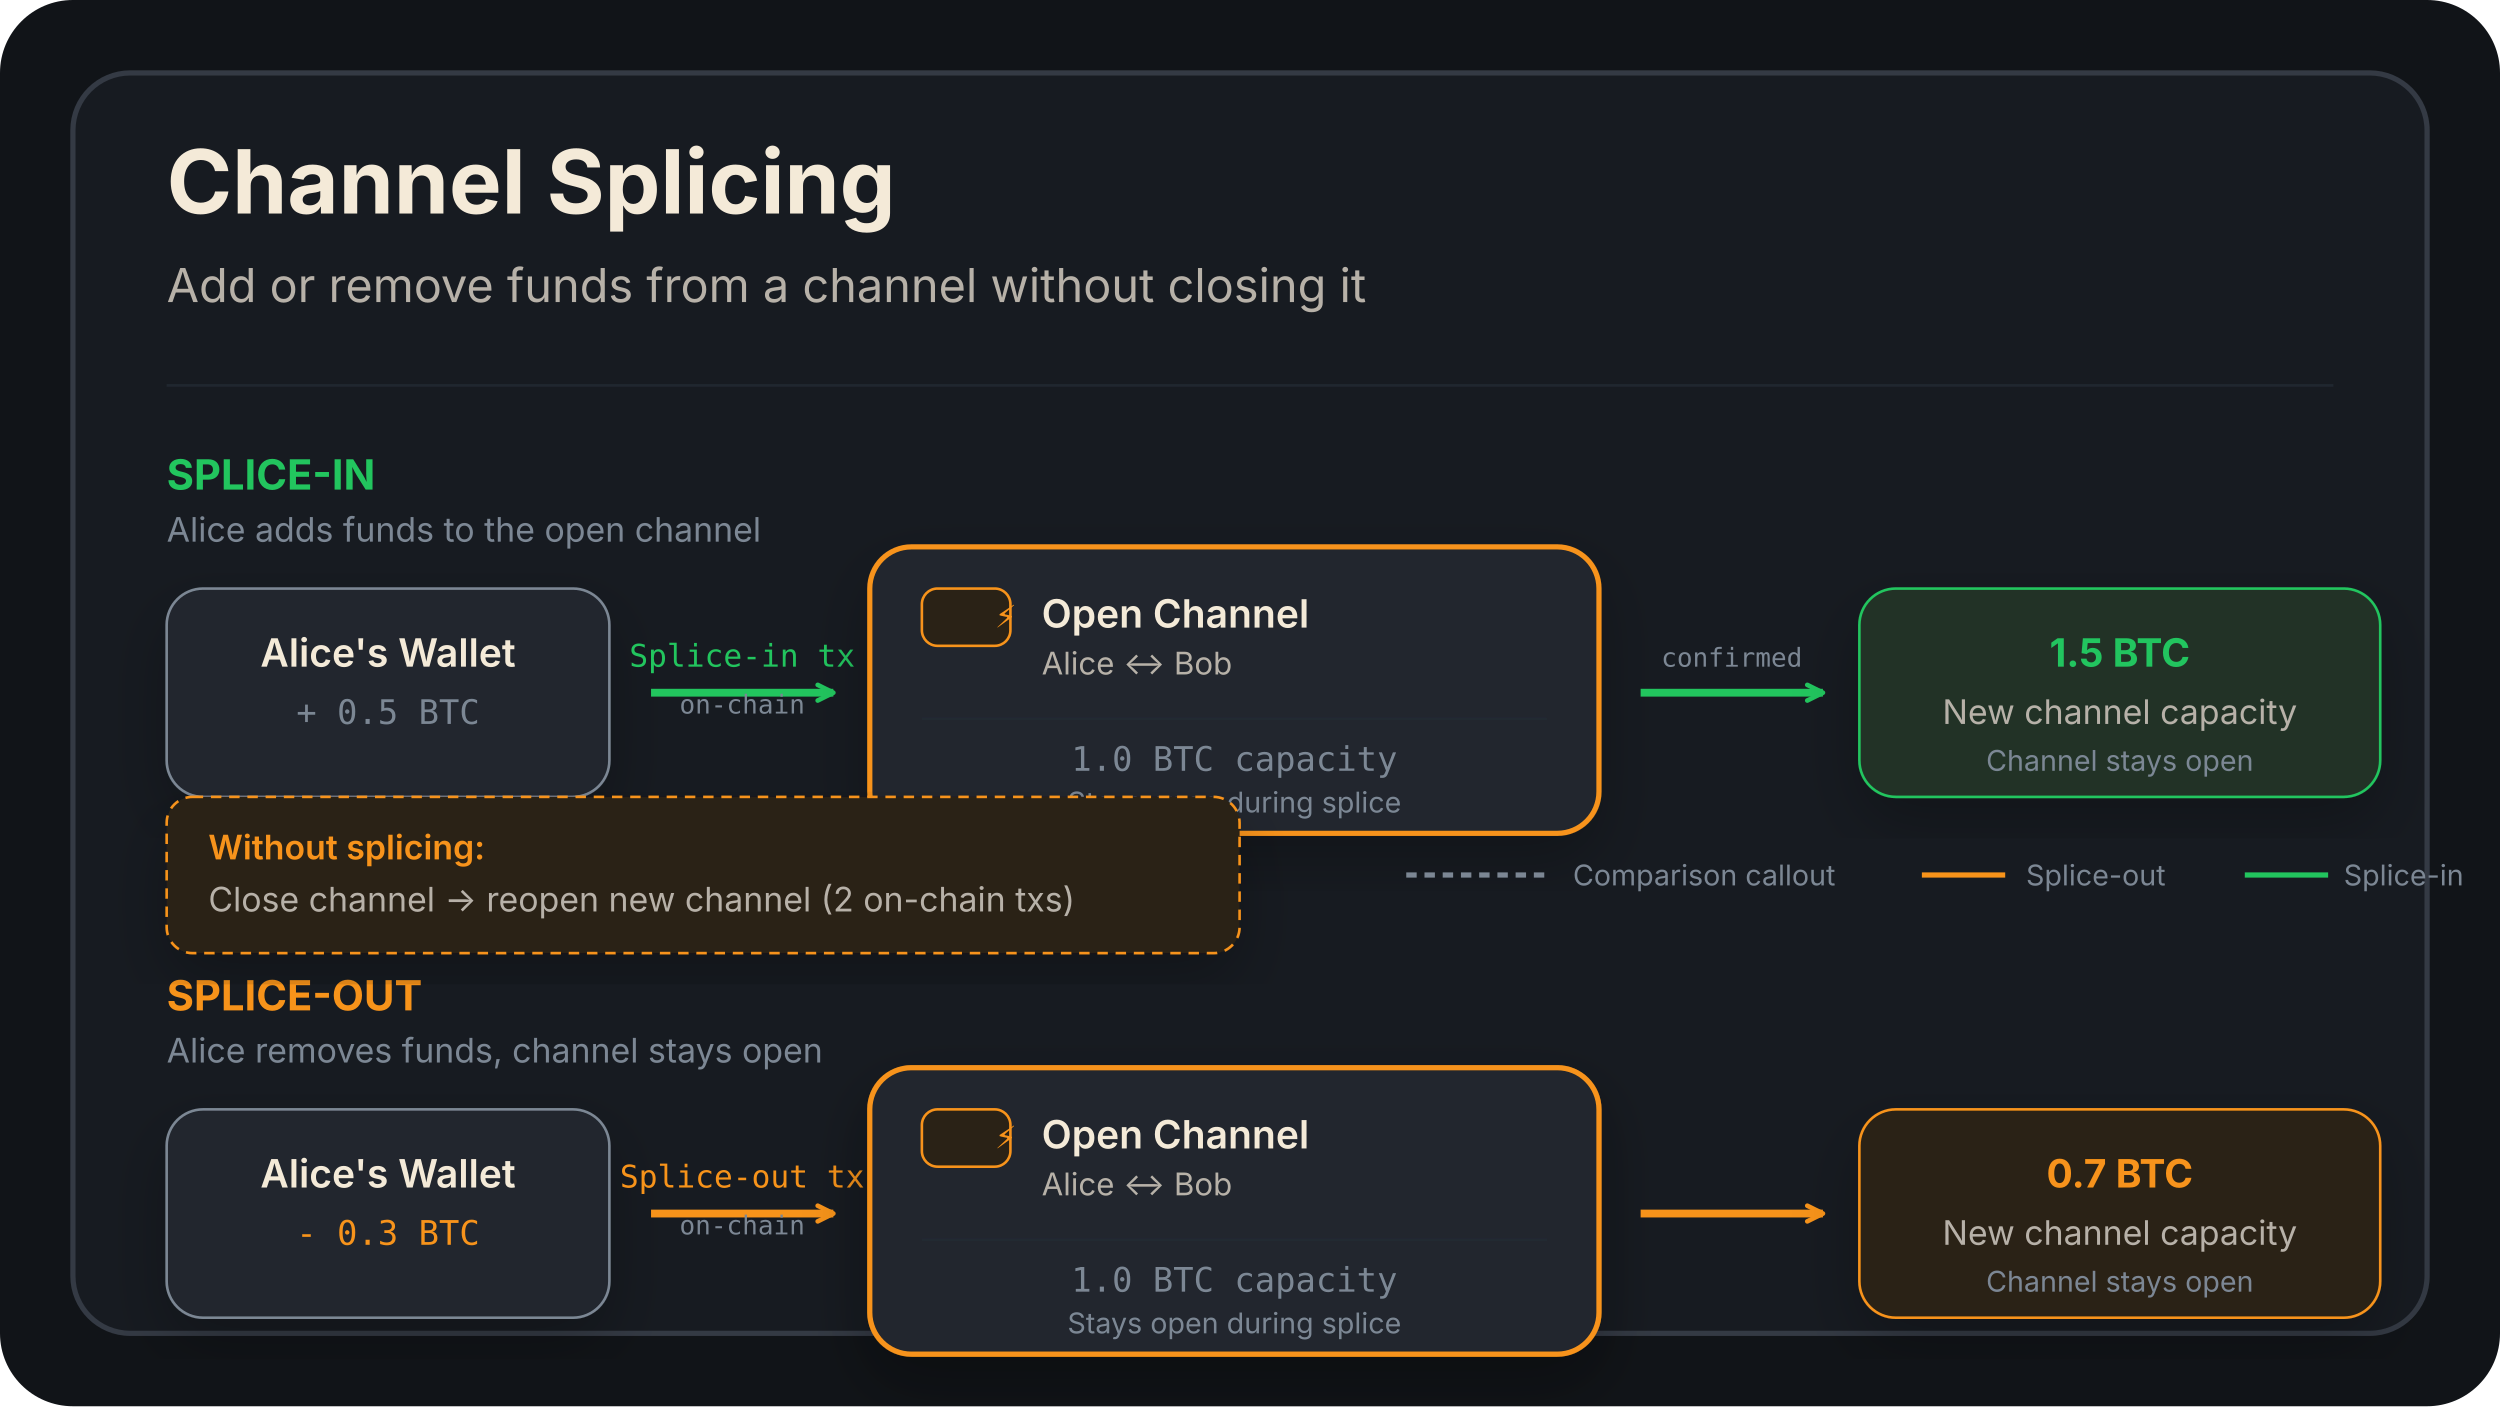
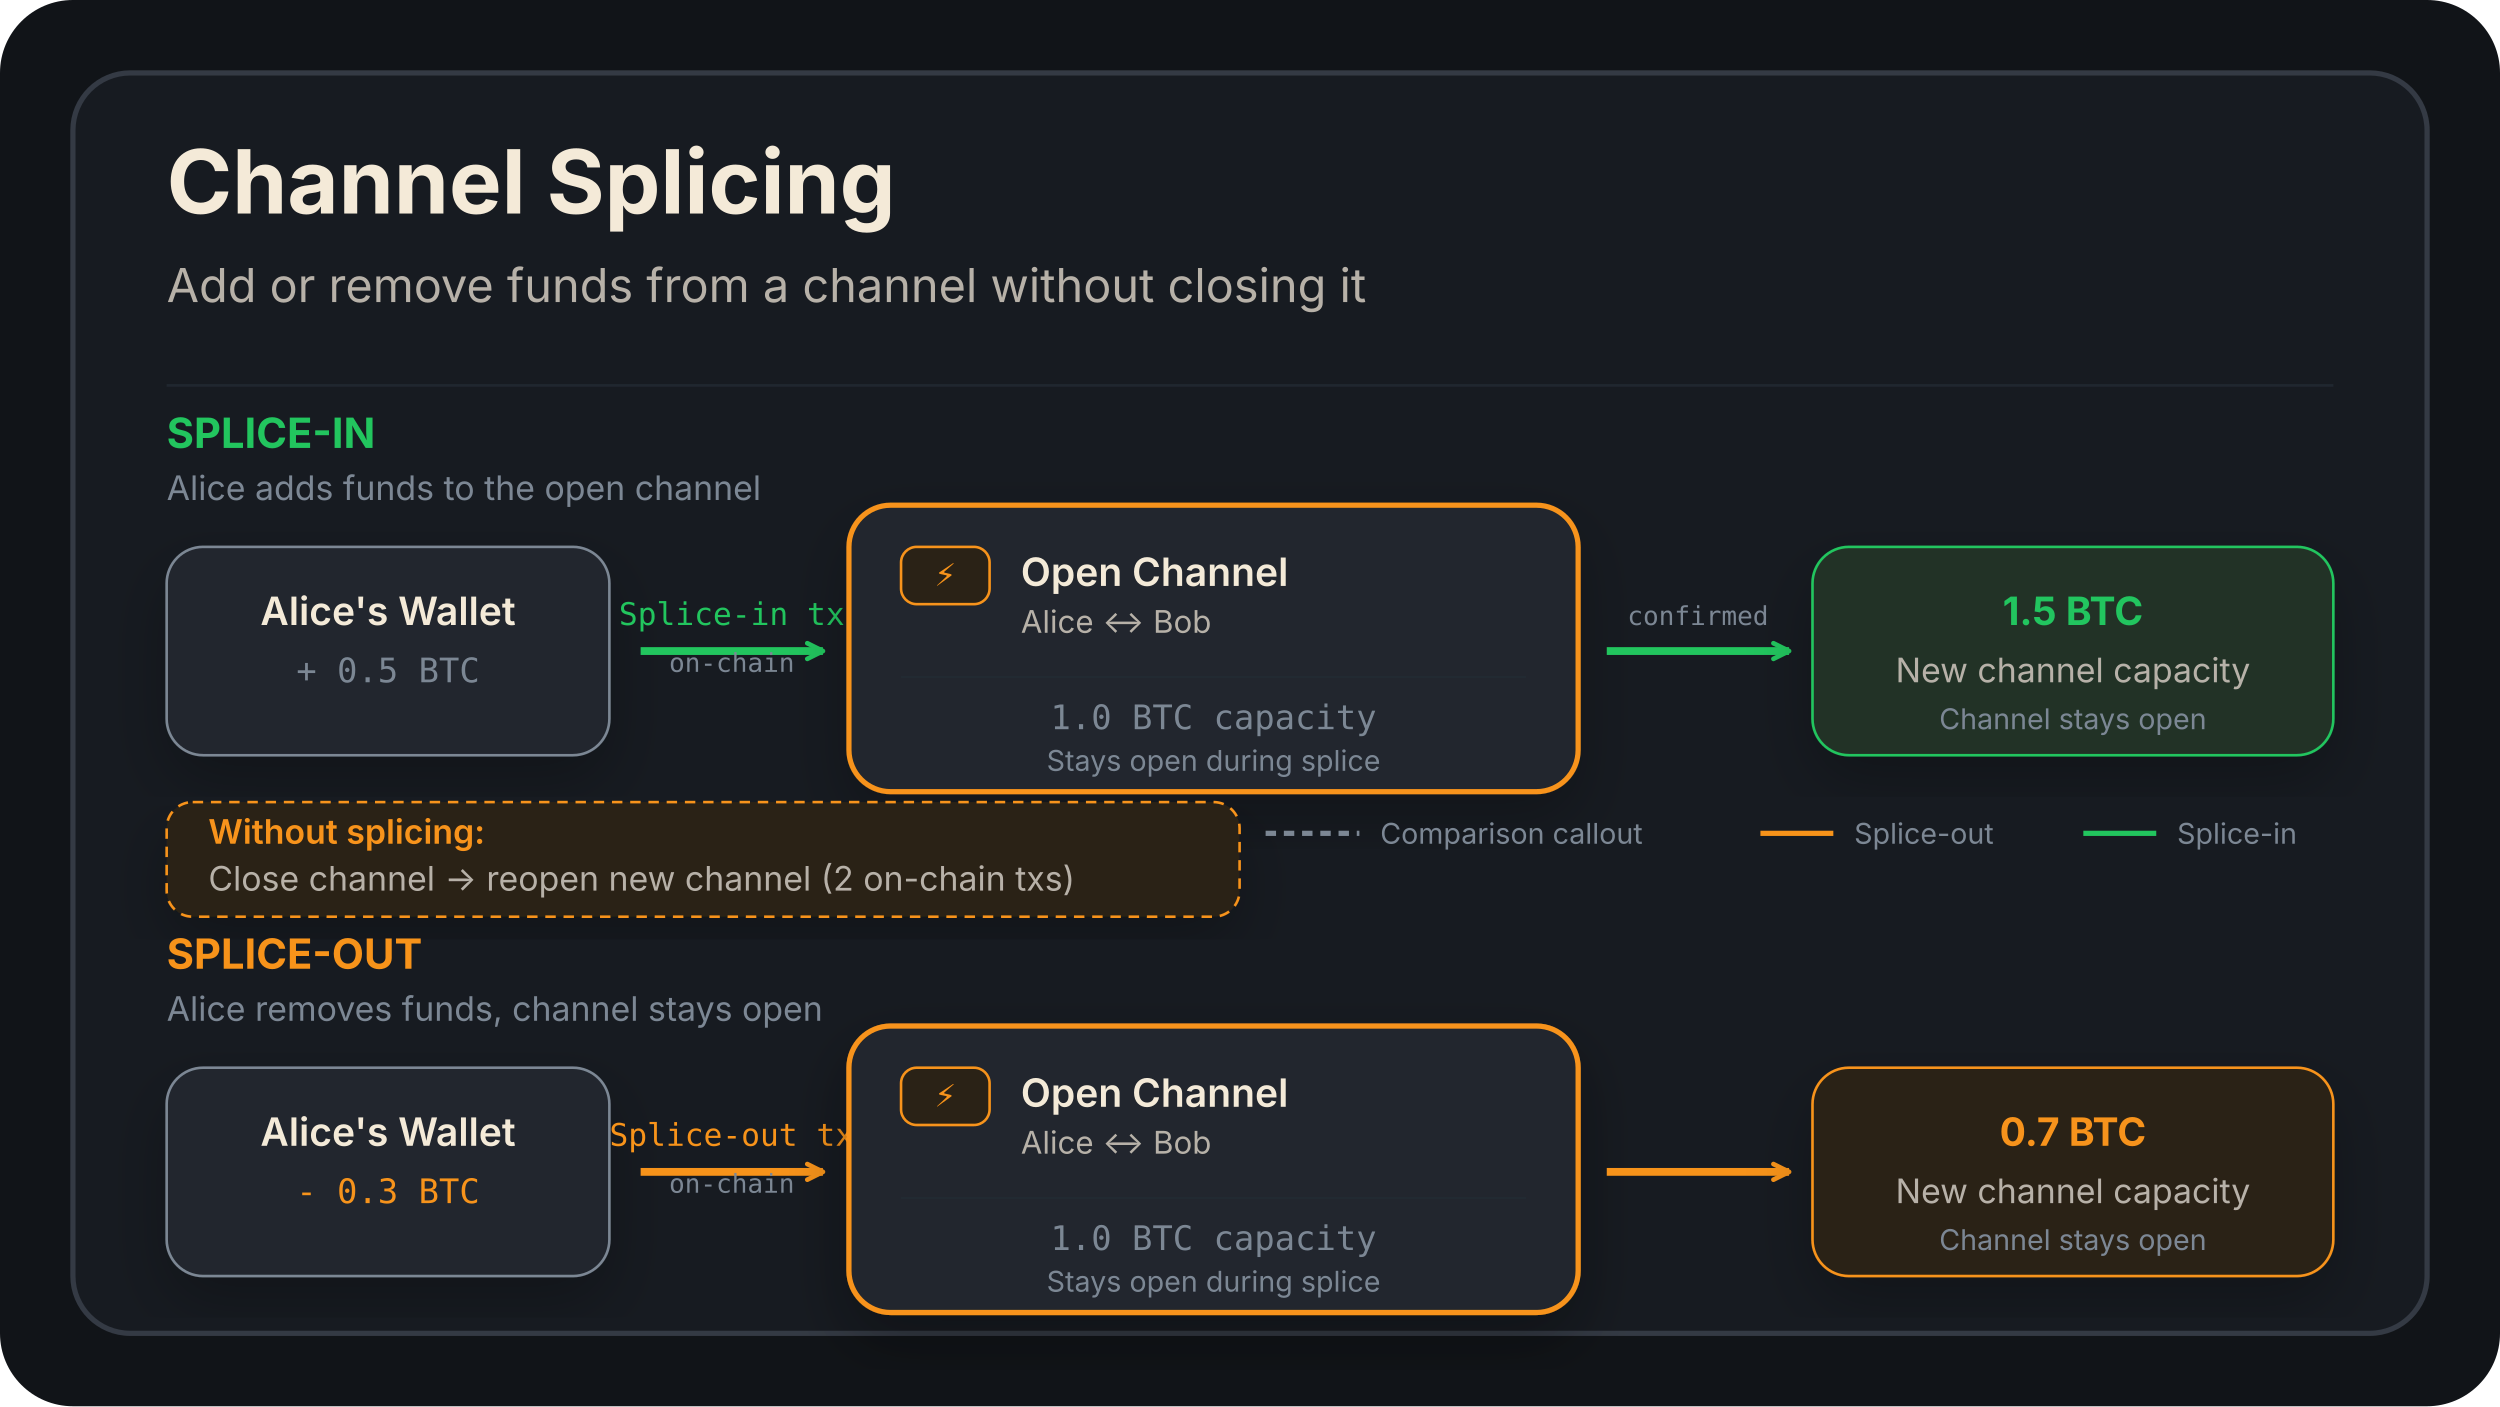
<svg xmlns="http://www.w3.org/2000/svg" width="960" height="540" viewBox="0 0 960 540" fill="none" role="img" aria-labelledby="title desc">
  <defs>
    <marker id="arrow-orange" markerWidth="10" markerHeight="10" refX="8" refY="5" orient="auto" markerUnits="userSpaceOnUse">
      <path d="M2 2L8 5L2 8" fill="none" stroke="#F7931A" stroke-width="1.8" stroke-linecap="round" stroke-linejoin="round" />
    </marker>
    <marker id="arrow-muted" markerWidth="10" markerHeight="10" refX="8" refY="5" orient="auto" markerUnits="userSpaceOnUse">
      <path d="M2 2L8 5L2 8" fill="none" stroke="#7C8794" stroke-width="1.8" stroke-linecap="round" stroke-linejoin="round" />
    </marker>
    <marker id="arrow-green" markerWidth="10" markerHeight="10" refX="8" refY="5" orient="auto" markerUnits="userSpaceOnUse">
      <path d="M2 2L8 5L2 8" fill="none" stroke="#22C55E" stroke-width="1.8" stroke-linecap="round" stroke-linejoin="round" />
    </marker>
    <filter id="soft" x="-20%" y="-20%" width="140%" height="140%">
      <feDropShadow dx="0" dy="10" stdDeviation="12" flood-color="#000000" flood-opacity="0.24" />
    </filter>
  </defs>
  <rect width="960" height="540" rx="28" fill="#111418" />
  <rect x="28" y="28" width="904" height="484" rx="22" fill="#171B21" stroke="#343A44" stroke-width="2" />
  <text x="64" y="82" fill="#F4EAD8" font-family="Inter, Arial, sans-serif" font-size="34" font-weight="700">Channel Splicing</text>
  <text x="64" y="116" fill="#B7B1A8" font-family="Inter, Arial, sans-serif" font-size="18">Add or remove funds from a channel without closing it</text>
  <g stroke="#28313B" stroke-width="1" opacity="0.55">
    <path d="M64 148H896" />
  </g>
-   <text x="64" y="188" fill="#22C55E" font-family="Inter, Arial, sans-serif" font-size="16" font-weight="700">SPLICE-IN</text>
-   <text x="64" y="208" fill="#7C8794" font-family="Inter, Arial, sans-serif" font-size="13">Alice adds funds to the open channel</text>
+   <text x="64" y="172" fill="#22C55E" font-family="Inter, Arial, sans-serif" font-size="16" font-weight="700">SPLICE-IN</text>
+   <text x="64" y="192" fill="#7C8794" font-family="Inter, Arial, sans-serif" font-size="13">Alice adds funds to the open channel</text>
  <g filter="url(#soft)">
-     <rect x="64" y="226" width="170" height="80" rx="14" fill="#20252D" stroke="#7C8794" stroke-width="1" />
-     <text x="149" y="256" text-anchor="middle" fill="#F4EAD8" font-family="Inter, Arial, sans-serif" font-size="15" font-weight="600">Alice's Wallet</text>
-     <text x="149" y="278" text-anchor="middle" fill="#7C8794" font-family="JetBrains Mono, monospace" font-size="13">+ 0.5 BTC</text>
+     <rect x="64" y="210" width="170" height="80" rx="14" fill="#20252D" stroke="#7C8794" stroke-width="1" />
+     <text x="149" y="240" text-anchor="middle" fill="#F4EAD8" font-family="Inter, Arial, sans-serif" font-size="15" font-weight="600">Alice's Wallet</text>
+     <text x="149" y="262" text-anchor="middle" fill="#7C8794" font-family="JetBrains Mono, monospace" font-size="13">+ 0.5 BTC</text>
  </g>
-   <path d="M250 266H320" stroke="#22C55E" stroke-width="3" marker-end="url(#arrow-green)" />
-   <text x="285" y="256" text-anchor="middle" fill="#22C55E" font-family="JetBrains Mono, monospace" font-size="12">Splice-in tx</text>
-   <text x="285" y="274" text-anchor="middle" fill="#7C8794" font-family="JetBrains Mono, monospace" font-size="10">on-chain</text>
+   <path d="M246 250H316" stroke="#22C55E" stroke-width="3" marker-end="url(#arrow-green)" />
+   <text x="281" y="240" text-anchor="middle" fill="#22C55E" font-family="JetBrains Mono, monospace" font-size="12">Splice-in tx</text>
+   <text x="281" y="258" text-anchor="middle" fill="#7C8794" font-family="JetBrains Mono, monospace" font-size="10">on-chain</text>
  <g filter="url(#soft)">
-     <rect x="334" y="210" width="280" height="110" rx="16" fill="#20252D" stroke="#F7931A" stroke-width="2" />
-     <rect x="354" y="226" width="34" height="22" rx="6" fill="#2A2116" stroke="#F7931A" stroke-width="1" />
-     <text x="382" y="241" fill="#F7931A" font-family="JetBrains Mono, monospace" font-size="12">⚡</text>
-     <text x="400" y="241" fill="#F4EAD8" font-family="Inter, Arial, sans-serif" font-size="15" font-weight="600">Open Channel</text>
-     <text x="400" y="259" fill="#B7B1A8" font-family="Inter, Arial, sans-serif" font-size="12">Alice ↔ Bob</text>
+     <rect x="326" y="194" width="280" height="110" rx="16" fill="#20252D" stroke="#F7931A" stroke-width="2" />
+     <rect x="346" y="210" width="34" height="22" rx="6" fill="#2A2116" stroke="#F7931A" stroke-width="1" />
+     <text x="363" y="225" text-anchor="middle" fill="#F7931A" font-family="JetBrains Mono, monospace" font-size="12">⚡</text>
+     <text x="392" y="225" fill="#F4EAD8" font-family="Inter, Arial, sans-serif" font-size="15" font-weight="600">Open Channel</text>
+     <text x="392" y="243" fill="#B7B1A8" font-family="Inter, Arial, sans-serif" font-size="12">Alice ↔ Bob</text>
    <g stroke="#28313B" stroke-width="1" opacity="0.4">
-       <path d="M354 276H594" />
+       <path d="M346 260H586" />
    </g>
-     <text x="474" y="296" text-anchor="middle" fill="#7C8794" font-family="JetBrains Mono, monospace" font-size="13">1.0 BTC capacity</text>
-     <text x="474" y="312" text-anchor="middle" fill="#7C8794" font-family="Inter, Arial, sans-serif" font-size="11">Stays open during splice</text>
+     <text x="466" y="280" text-anchor="middle" fill="#7C8794" font-family="JetBrains Mono, monospace" font-size="13">1.0 BTC capacity</text>
+     <text x="466" y="296" text-anchor="middle" fill="#7C8794" font-family="Inter, Arial, sans-serif" font-size="11">Stays open during splice</text>
  </g>
-   <path d="M630 266H700" stroke="#22C55E" stroke-width="3" marker-end="url(#arrow-green)" />
-   <text x="665" y="256" text-anchor="middle" fill="#7C8794" font-family="JetBrains Mono, monospace" font-size="10">confirmed</text>
+   <path d="M617 250H687" stroke="#22C55E" stroke-width="3" marker-end="url(#arrow-green)" />
+   <text x="652" y="240" text-anchor="middle" fill="#7C8794" font-family="JetBrains Mono, monospace" font-size="10">confirmed</text>
  <g filter="url(#soft)">
-     <rect x="714" y="226" width="200" height="80" rx="14" fill="#203327" stroke="#22C55E" stroke-width="1" />
-     <text x="814" y="256" text-anchor="middle" fill="#22C55E" font-family="Inter, Arial, sans-serif" font-size="15" font-weight="700">1.5 BTC</text>
-     <text x="814" y="278" text-anchor="middle" fill="#B7B1A8" font-family="Inter, Arial, sans-serif" font-size="13">New channel capacity</text>
-     <text x="814" y="296" text-anchor="middle" fill="#7C8794" font-family="Inter, Arial, sans-serif" font-size="11">Channel stays open</text>
-   </g>
-   <text x="64" y="388" fill="#F7931A" font-family="Inter, Arial, sans-serif" font-size="16" font-weight="700">SPLICE-OUT</text>
-   <text x="64" y="408" fill="#7C8794" font-family="Inter, Arial, sans-serif" font-size="13">Alice removes funds, channel stays open</text>
-   <g filter="url(#soft)">
-     <rect x="64" y="426" width="170" height="80" rx="14" fill="#20252D" stroke="#7C8794" stroke-width="1" />
-     <text x="149" y="456" text-anchor="middle" fill="#F4EAD8" font-family="Inter, Arial, sans-serif" font-size="15" font-weight="600">Alice's Wallet</text>
-     <text x="149" y="478" text-anchor="middle" fill="#F7931A" font-family="JetBrains Mono, monospace" font-size="13">- 0.3 BTC</text>
-   </g>
-   <path d="M250 466H320" stroke="#F7931A" stroke-width="3" marker-end="url(#arrow-orange)" />
-   <text x="285" y="456" text-anchor="middle" fill="#F7931A" font-family="JetBrains Mono, monospace" font-size="12">Splice-out tx</text>
-   <text x="285" y="474" text-anchor="middle" fill="#7C8794" font-family="JetBrains Mono, monospace" font-size="10">on-chain</text>
-   <g filter="url(#soft)">
-     <rect x="334" y="410" width="280" height="110" rx="16" fill="#20252D" stroke="#F7931A" stroke-width="2" opacity="0.4" />
+     <rect x="696" y="210" width="200" height="80" rx="14" fill="#203327" stroke="#22C55E" stroke-width="1" />
+     <text x="796" y="240" text-anchor="middle" fill="#22C55E" font-family="Inter, Arial, sans-serif" font-size="15" font-weight="700">1.5 BTC</text>
+     <text x="796" y="262" text-anchor="middle" fill="#B7B1A8" font-family="Inter, Arial, sans-serif" font-size="13">New channel capacity</text>
+     <text x="796" y="280" text-anchor="middle" fill="#7C8794" font-family="Inter, Arial, sans-serif" font-size="11">Channel stays open</text>
  </g>
  <g filter="url(#soft)">
-     <rect x="334" y="410" width="280" height="110" rx="16" fill="#20252D" stroke="#F7931A" stroke-width="2" />
-     <rect x="354" y="426" width="34" height="22" rx="6" fill="#2A2116" stroke="#F7931A" stroke-width="1" />
-     <text x="382" y="441" fill="#F7931A" font-family="JetBrains Mono, monospace" font-size="12">⚡</text>
-     <text x="400" y="441" fill="#F4EAD8" font-family="Inter, Arial, sans-serif" font-size="15" font-weight="600">Open Channel</text>
-     <text x="400" y="459" fill="#B7B1A8" font-family="Inter, Arial, sans-serif" font-size="12">Alice ↔ Bob</text>
-     <g stroke="#28313B" stroke-width="1" opacity="0.4">
-       <path d="M354 476H594" />
-     </g>
-     <text x="474" y="496" text-anchor="middle" fill="#7C8794" font-family="JetBrains Mono, monospace" font-size="13">1.0 BTC capacity</text>
-     <text x="474" y="512" text-anchor="middle" fill="#7C8794" font-family="Inter, Arial, sans-serif" font-size="11">Stays open during splice</text>
+     <rect x="64" y="308" width="412" height="44" rx="10" fill="#2A2116" stroke="#F7931A" stroke-width="1" stroke-dasharray="4 3" />
+     <text x="80" y="324" fill="#F7931A" font-family="Inter, Arial, sans-serif" font-size="13" font-weight="600">Without splicing:</text>
+     <text x="80" y="342" fill="#B7B1A8" font-family="Inter, Arial, sans-serif" font-size="13">Close channel → reopen new channel (2 on-chain txs)</text>
  </g>
-   <path d="M630 466H700" stroke="#F7931A" stroke-width="3" marker-end="url(#arrow-orange)" />
+   <line x1="486" y1="320" x2="522" y2="320" stroke="#7C8794" stroke-width="2" stroke-dasharray="4 3" />
+   <text x="530" y="324" fill="#7C8794" font-family="Inter, Arial, sans-serif" font-size="11">Comparison callout</text>
+   <path d="M676 320H704" stroke="#F7931A" stroke-width="2" />
+   <text x="712" y="324" fill="#7C8794" font-family="Inter, Arial, sans-serif" font-size="11">Splice-out</text>
+   <path d="M800 320H828" stroke="#22C55E" stroke-width="2" />
+   <text x="836" y="324" fill="#7C8794" font-family="Inter, Arial, sans-serif" font-size="11">Splice-in</text>
+   <text x="64" y="372" fill="#F7931A" font-family="Inter, Arial, sans-serif" font-size="16" font-weight="700">SPLICE-OUT</text>
+   <text x="64" y="392" fill="#7C8794" font-family="Inter, Arial, sans-serif" font-size="13">Alice removes funds, channel stays open</text>
  <g filter="url(#soft)">
-     <rect x="714" y="426" width="200" height="80" rx="14" fill="#2A2116" stroke="#F7931A" stroke-width="1" />
-     <text x="814" y="456" text-anchor="middle" fill="#F7931A" font-family="Inter, Arial, sans-serif" font-size="15" font-weight="700">0.7 BTC</text>
-     <text x="814" y="478" text-anchor="middle" fill="#B7B1A8" font-family="Inter, Arial, sans-serif" font-size="13">New channel capacity</text>
-     <text x="814" y="496" text-anchor="middle" fill="#7C8794" font-family="Inter, Arial, sans-serif" font-size="11">Channel stays open</text>
+     <rect x="64" y="410" width="170" height="80" rx="14" fill="#20252D" stroke="#7C8794" stroke-width="1" />
+     <text x="149" y="440" text-anchor="middle" fill="#F4EAD8" font-family="Inter, Arial, sans-serif" font-size="15" font-weight="600">Alice's Wallet</text>
+     <text x="149" y="462" text-anchor="middle" fill="#F7931A" font-family="JetBrains Mono, monospace" font-size="13">- 0.3 BTC</text>
+   </g>
+   <path d="M246 450H316" stroke="#F7931A" stroke-width="3" marker-end="url(#arrow-orange)" />
+   <text x="281" y="440" text-anchor="middle" fill="#F7931A" font-family="JetBrains Mono, monospace" font-size="12">Splice-out tx</text>
+   <text x="281" y="458" text-anchor="middle" fill="#7C8794" font-family="JetBrains Mono, monospace" font-size="10">on-chain</text>
+   <g filter="url(#soft)">
+     <rect x="326" y="394" width="280" height="110" rx="16" fill="#20252D" stroke="#F7931A" stroke-width="2" opacity="0.4" />
  </g>
  <g filter="url(#soft)">
-     <rect x="64" y="306" width="412" height="60" rx="10" fill="#2A2116" stroke="#F7931A" stroke-width="1" stroke-dasharray="4 3" />
-     <text x="80" y="330" fill="#F7931A" font-family="Inter, Arial, sans-serif" font-size="13" font-weight="600">Without splicing:</text>
-     <text x="80" y="350" fill="#B7B1A8" font-family="Inter, Arial, sans-serif" font-size="13">Close channel → reopen new channel (2 on-chain txs)</text>
+     <rect x="326" y="394" width="280" height="110" rx="16" fill="#20252D" stroke="#F7931A" stroke-width="2" />
+     <rect x="346" y="410" width="34" height="22" rx="6" fill="#2A2116" stroke="#F7931A" stroke-width="1" />
+     <text x="363" y="425" text-anchor="middle" fill="#F7931A" font-family="JetBrains Mono, monospace" font-size="12">⚡</text>
+     <text x="392" y="425" fill="#F4EAD8" font-family="Inter, Arial, sans-serif" font-size="15" font-weight="600">Open Channel</text>
+     <text x="392" y="443" fill="#B7B1A8" font-family="Inter, Arial, sans-serif" font-size="12">Alice ↔ Bob</text>
+     <g stroke="#28313B" stroke-width="1" opacity="0.4">
+       <path d="M346 460H586" />
+     </g>
+     <text x="466" y="480" text-anchor="middle" fill="#7C8794" font-family="JetBrains Mono, monospace" font-size="13">1.0 BTC capacity</text>
+     <text x="466" y="496" text-anchor="middle" fill="#7C8794" font-family="Inter, Arial, sans-serif" font-size="11">Stays open during splice</text>
  </g>
-   <line x1="540" y1="336" x2="596" y2="336" stroke="#7C8794" stroke-width="2" stroke-dasharray="4 3" />
-   <text x="604" y="340" fill="#7C8794" font-family="Inter, Arial, sans-serif" font-size="11">Comparison callout</text>
-   <path d="M738 336H770" stroke="#F7931A" stroke-width="2" />
-   <text x="778" y="340" fill="#7C8794" font-family="Inter, Arial, sans-serif" font-size="11">Splice-out</text>
-   <path d="M862 336H894" stroke="#22C55E" stroke-width="2" />
-   <text x="900" y="340" fill="#7C8794" font-family="Inter, Arial, sans-serif" font-size="11">Splice-in</text>
+   <path d="M617 450H687" stroke="#F7931A" stroke-width="3" marker-end="url(#arrow-orange)" />
+   <g filter="url(#soft)">
+     <rect x="696" y="410" width="200" height="80" rx="14" fill="#2A2116" stroke="#F7931A" stroke-width="1" />
+     <text x="796" y="440" text-anchor="middle" fill="#F7931A" font-family="Inter, Arial, sans-serif" font-size="15" font-weight="700">0.7 BTC</text>
+     <text x="796" y="462" text-anchor="middle" fill="#B7B1A8" font-family="Inter, Arial, sans-serif" font-size="13">New channel capacity</text>
+     <text x="796" y="480" text-anchor="middle" fill="#7C8794" font-family="Inter, Arial, sans-serif" font-size="11">Channel stays open</text>
+   </g>
</svg>
